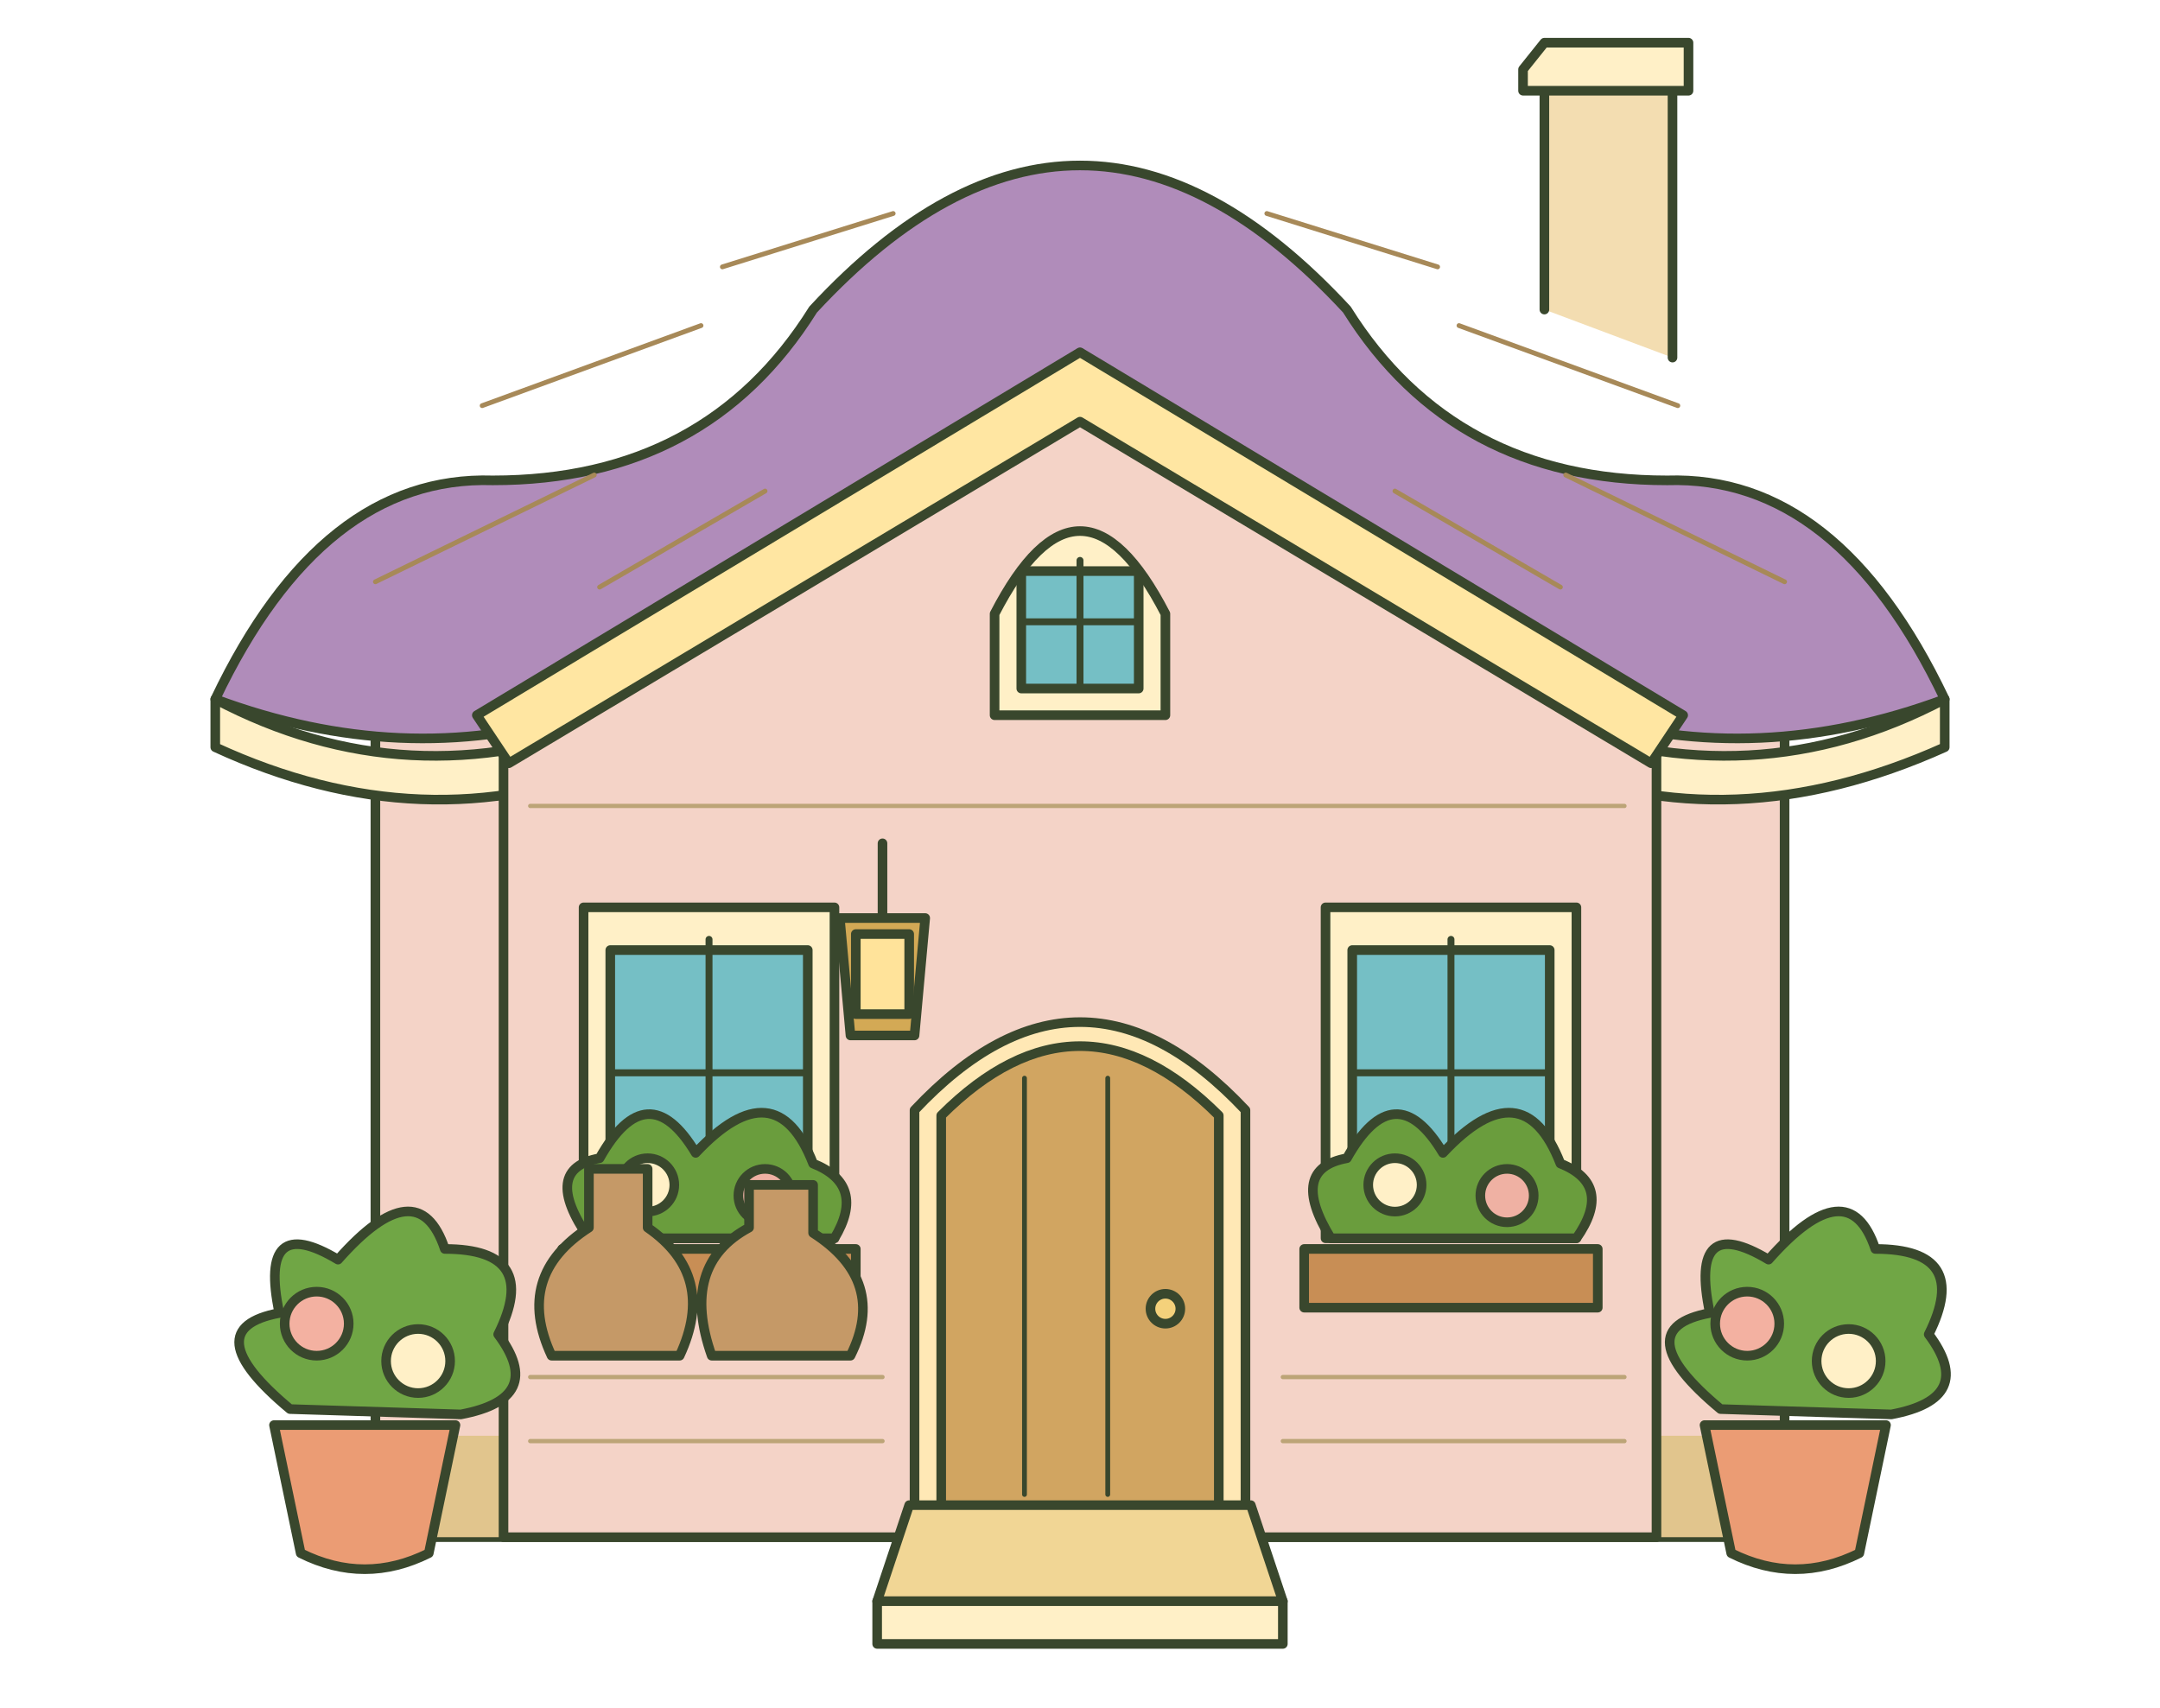
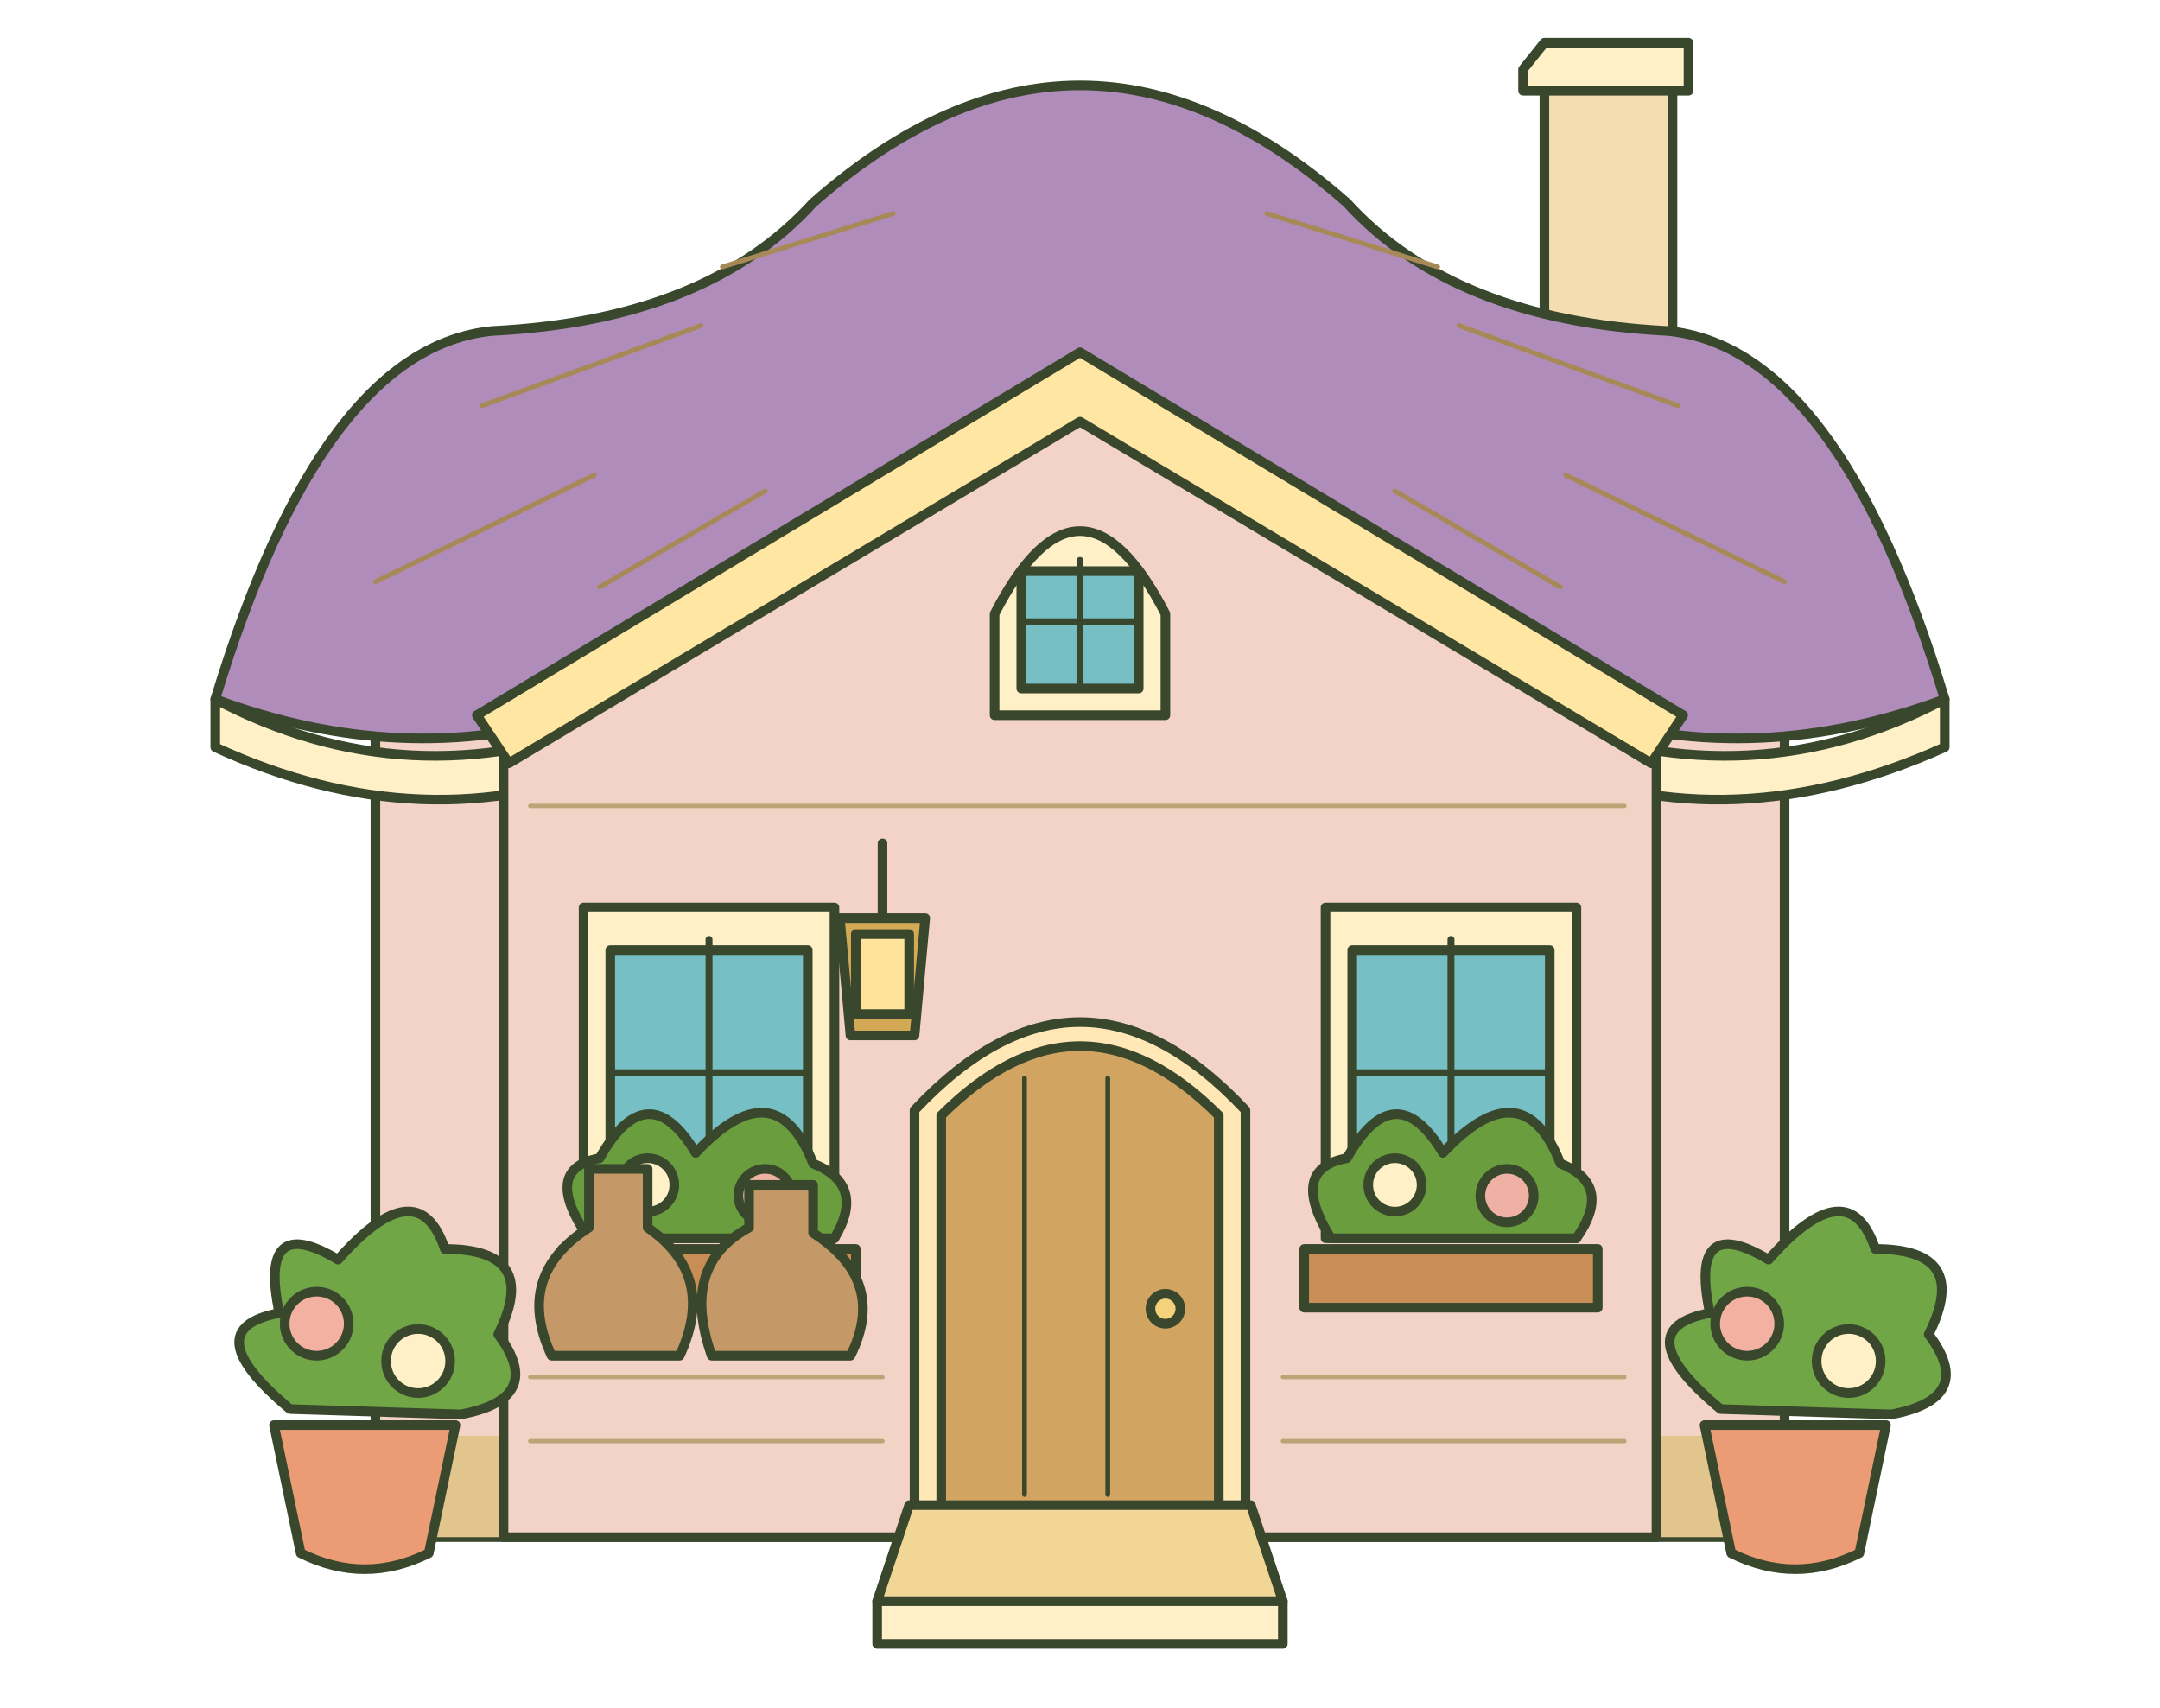
<svg xmlns="http://www.w3.org/2000/svg" width="525.3" height="415.4" viewBox="0 0 360 320">
  <g stroke="#39472d" stroke-width="1.8" stroke-linecap="round" stroke-linejoin="round">
    <path d="M48 125H312V288H48Z" fill="#f4d3c7" />
    <path d="M48 269H312V288H48Z" fill="#e1c58d" stroke="none" />
-     <path d="M267 58V14H291V67" fill="#f3ddb1" />
+     <path d="M267 110V14H291V110Z" fill="#f3ddb1" />
    <path d="M263 13L267 8H294V17H263Z" fill="#fff0c7" />
-     <path d="M18 131Q38 89 70 90Q110 90 130 58Q180 4 230 58Q250 90 290 90Q322 89 342 131Q307 144 274 134Q180 100 86 134Q53 144 18 131Z" fill="#b08cba" />
+     <path d="M18 131Q38 65 70 62Q110 60 130 38Q180 -6 230 38Q250 60 290 62Q322 65 342 131Q307 144 274 134Q180 100 86 134Q53 144 18 131Z" fill="#b08cba" />
    <path d="M18 131Q54 150 93 135Q180 108 267 135Q306 150 342 131V140Q302 158 266 143Q180 117 94 143Q57 158 18 140Z" fill="#fff0c7" />
    <g fill="none" stroke="#a78958" stroke-width=".9">
      <path d="M48 109L89 89M68 76L109 61M251 61L292 76M271 89L312 109M113 50L145 40M215 40L247 50M90 110L121 92M239 92L270 110" />
    </g>
    <path d="M72 134L180 72L288 134V288H72Z" fill="#f4d3c7" />
    <path d="M67 134L180 66L293 134L287 143L180 79L73 143Z" fill="#ffe6a2" />
    <path d="M164 134V115Q180 84 196 115V134Z" fill="#fff0c7" />
    <path d="M169 129V107H191V129Z" fill="#75bfc5" />
    <path d="M180 105V129M169 116.5H191" fill="none" stroke-width="1.3" />
    <path d="M149 283V208Q180 175 211 208V283Z" fill="#ffe8b5" />
    <path d="M154 283V209Q180 183 206 209V283Z" fill="#d1a561" />
    <path d="M169.6 202v78m15.6 -78v78" fill="none" stroke-width=".9" />
    <circle cx="196" cy="245.2" r="2.8" fill="#f4d17b" />
    <path d="M87 232V170H134V232Z" fill="#fff0c7" />
    <path d="M92 227V178H129V227Z" fill="#75bfc5" />
    <path d="M110.5 176V227M92 201H129" fill="none" stroke-width="1.3" />
    <path d="M226 232V170H273V232Z" fill="#fff0c7" />
    <path d="M231 227V178H268V227Z" fill="#75bfc5" />
    <path d="M249.5 176V227M231 201H268" fill="none" stroke-width="1.3" />
    <path d="M83 234H138V245H83Z M222 234H277V245H222Z" fill="#c88e55" />
    <path d="M88 232q-9-13 2-15q9-16 18-1q15-16 22 2q10 4 4 14Z M227 232q-8-13 3-15q9-16 18-1q15-16 22 2q10 4 3 14Z" fill="#6a9d3d" />
    <circle cx="99" cy="222" r="5" fill="#fff0c7" />
    <circle cx="121" cy="224" r="5" fill="#efb1a3" />
    <circle cx="239" cy="222" r="5" fill="#fff0c7" />
    <circle cx="260" cy="224" r="5" fill="#efb1a3" />
    <path d="M148 282H212L218 300H142Z" fill="#f1d695" />
    <path d="M142 300H218V308H142Z" fill="#fff0c7" />
    <path d="M143 158v14m-8 0h16l-2 22h-12Z" fill="#d3a955" />
    <path d="M138 175h10v15h-10Z" fill="#ffe39a" />
    <path d="M29 267H63L58 291Q46 297 34 291Z" fill="#eb9c74" />
    <path d="M32 264q-18-15-2-18q-4-19 11-10q15-17 20-2q18 0 10 16q9 12-7 15Z" fill="#70a645" />
    <circle cx="37" cy="248" r="6" fill="#f3b1a1" />
    <circle cx="56" cy="255" r="6" fill="#fff0c7" />
    <path d="M297 267H331L326 291Q314 297 302 291Z" fill="#eb9c74" />
    <path d="M300 264q-18-15-2-18q-4-19 11-10q15-17 20-2q18 0 10 16q9 12-7 15Z" fill="#70a645" />
    <circle cx="305" cy="248" r="6" fill="#f3b1a1" />
    <circle cx="324" cy="255" r="6" fill="#fff0c7" />
    <path d="M81 254Q74 239 88 230V219H99V230Q112 239 105 254Z M111 254Q105 237 118 230V222H130V231Q144 240 137 254Z" fill="#c59967" />
    <g id="home-craft-detail" fill="none" stroke="#bca477" stroke-width=".8">
      <path d="M77 151H282M77 258H143M218 258H282M77 270H143M218 270H282" />
    </g>
  </g>
</svg>
